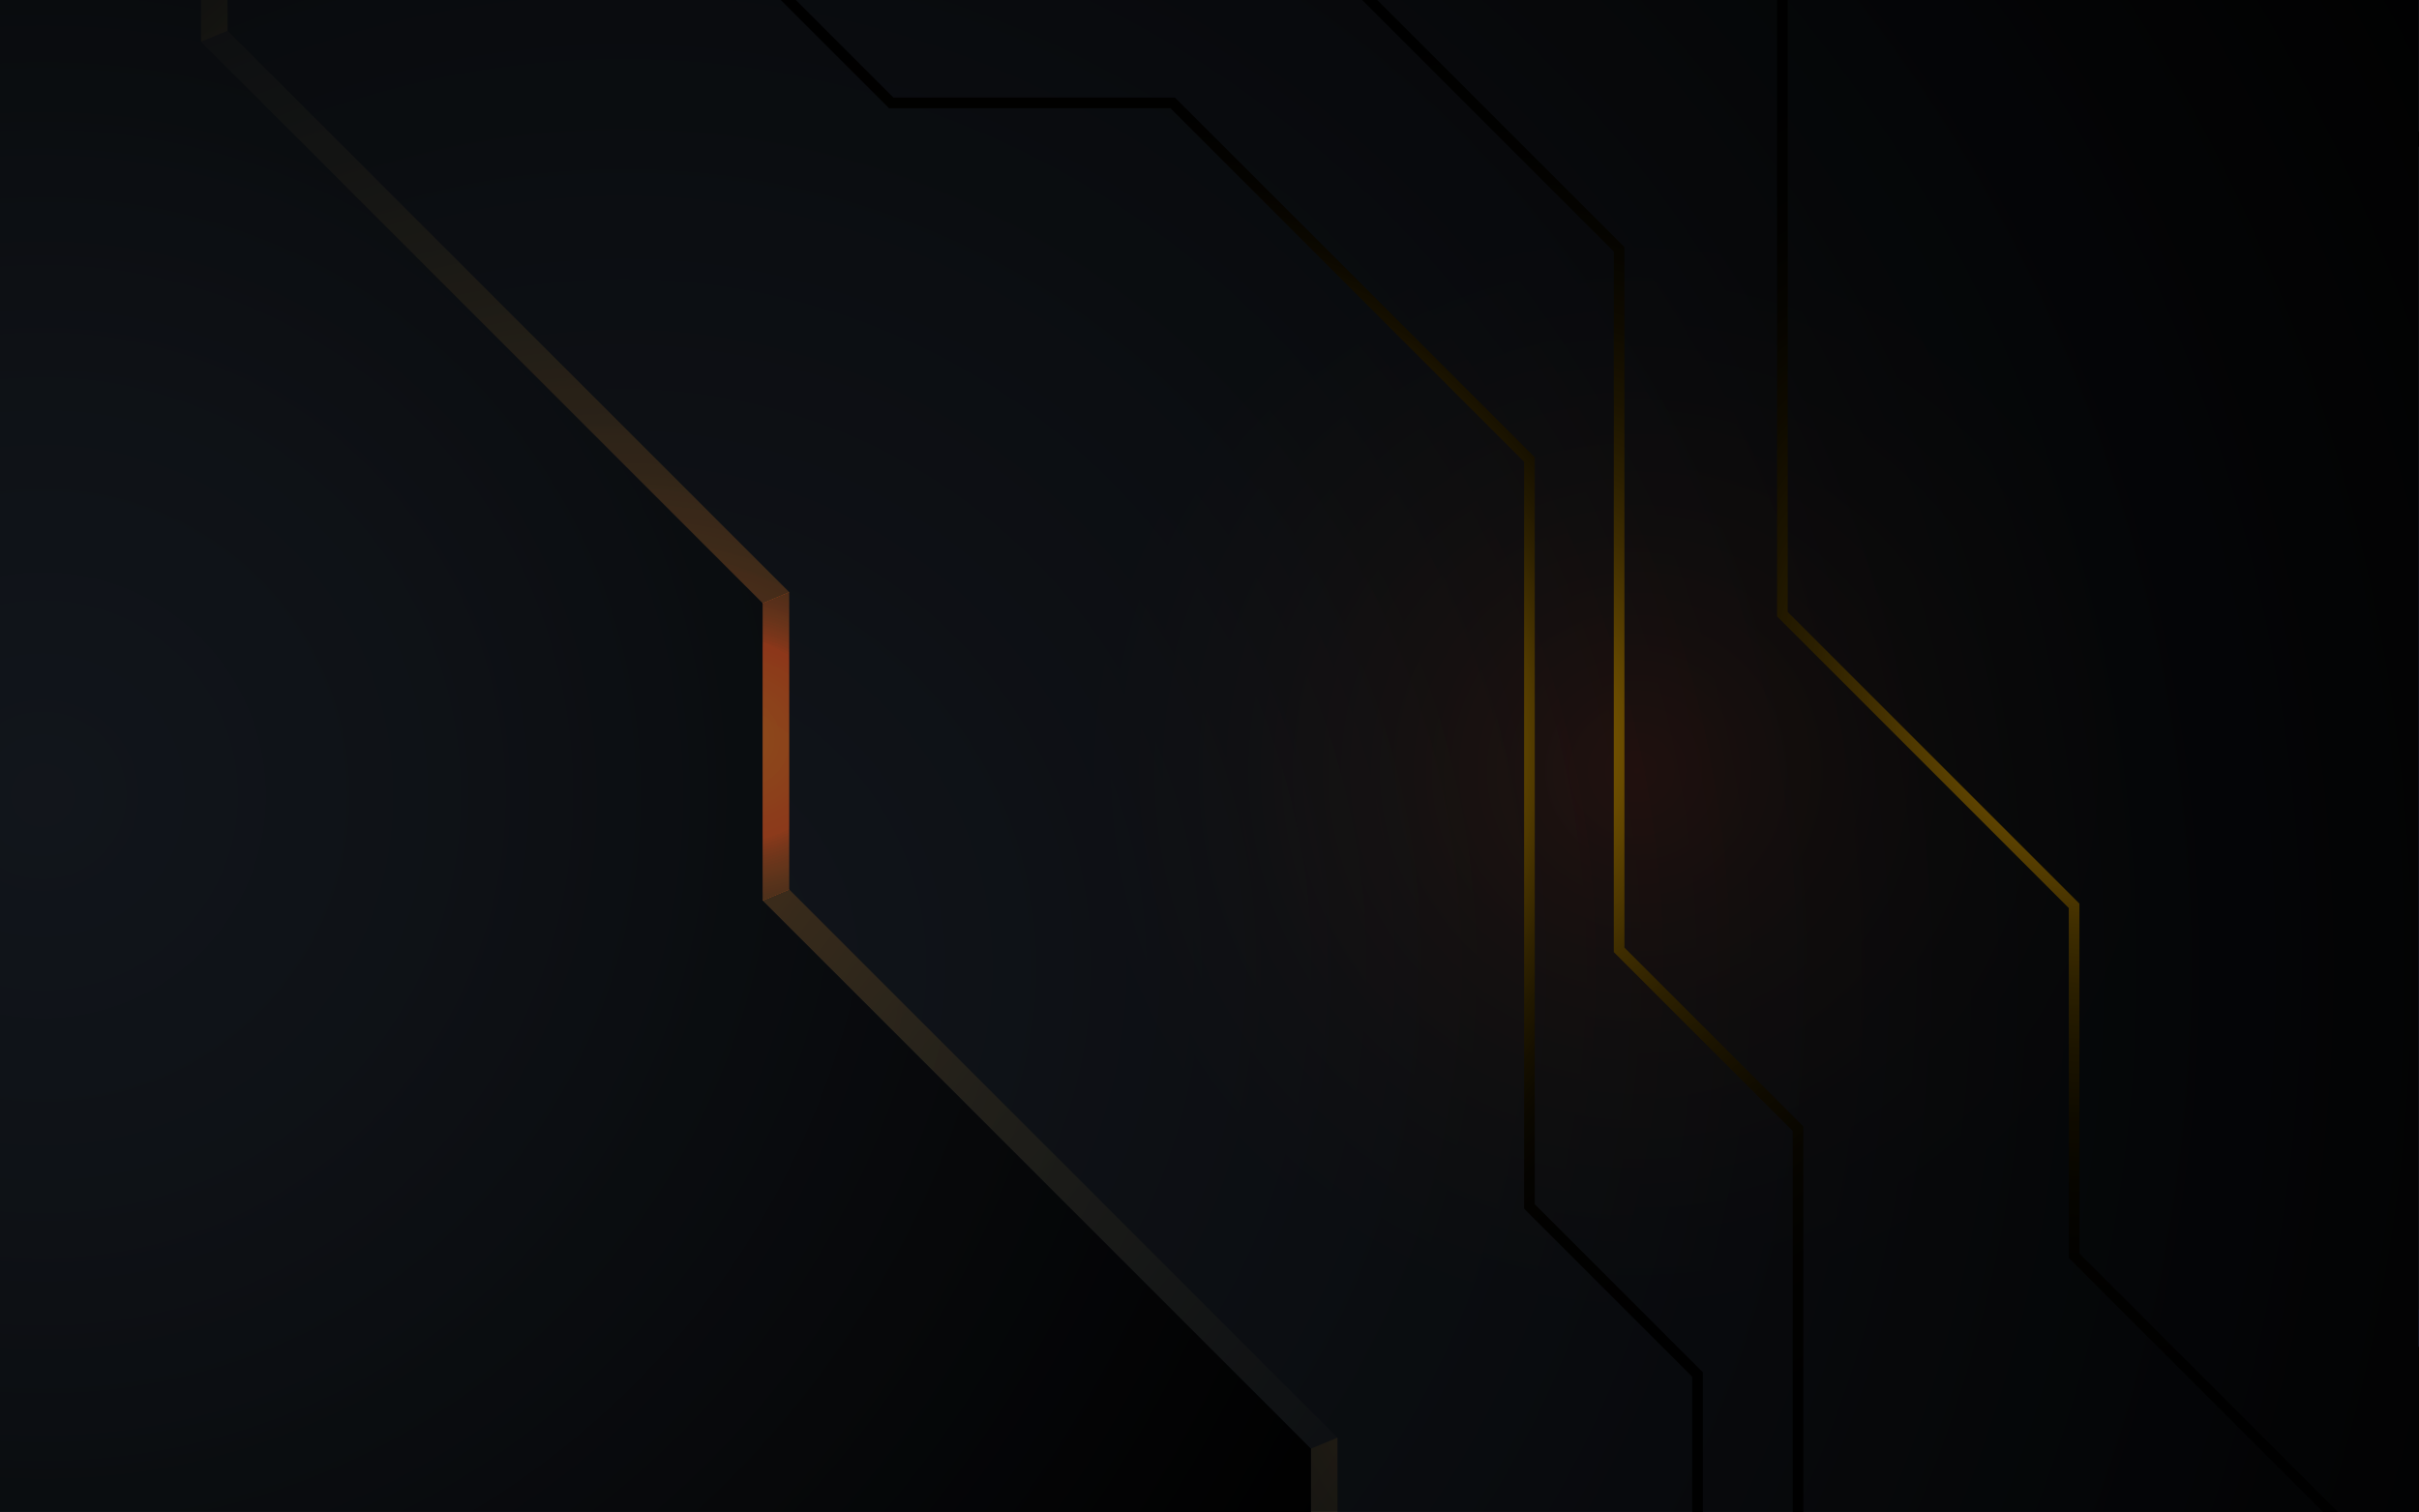
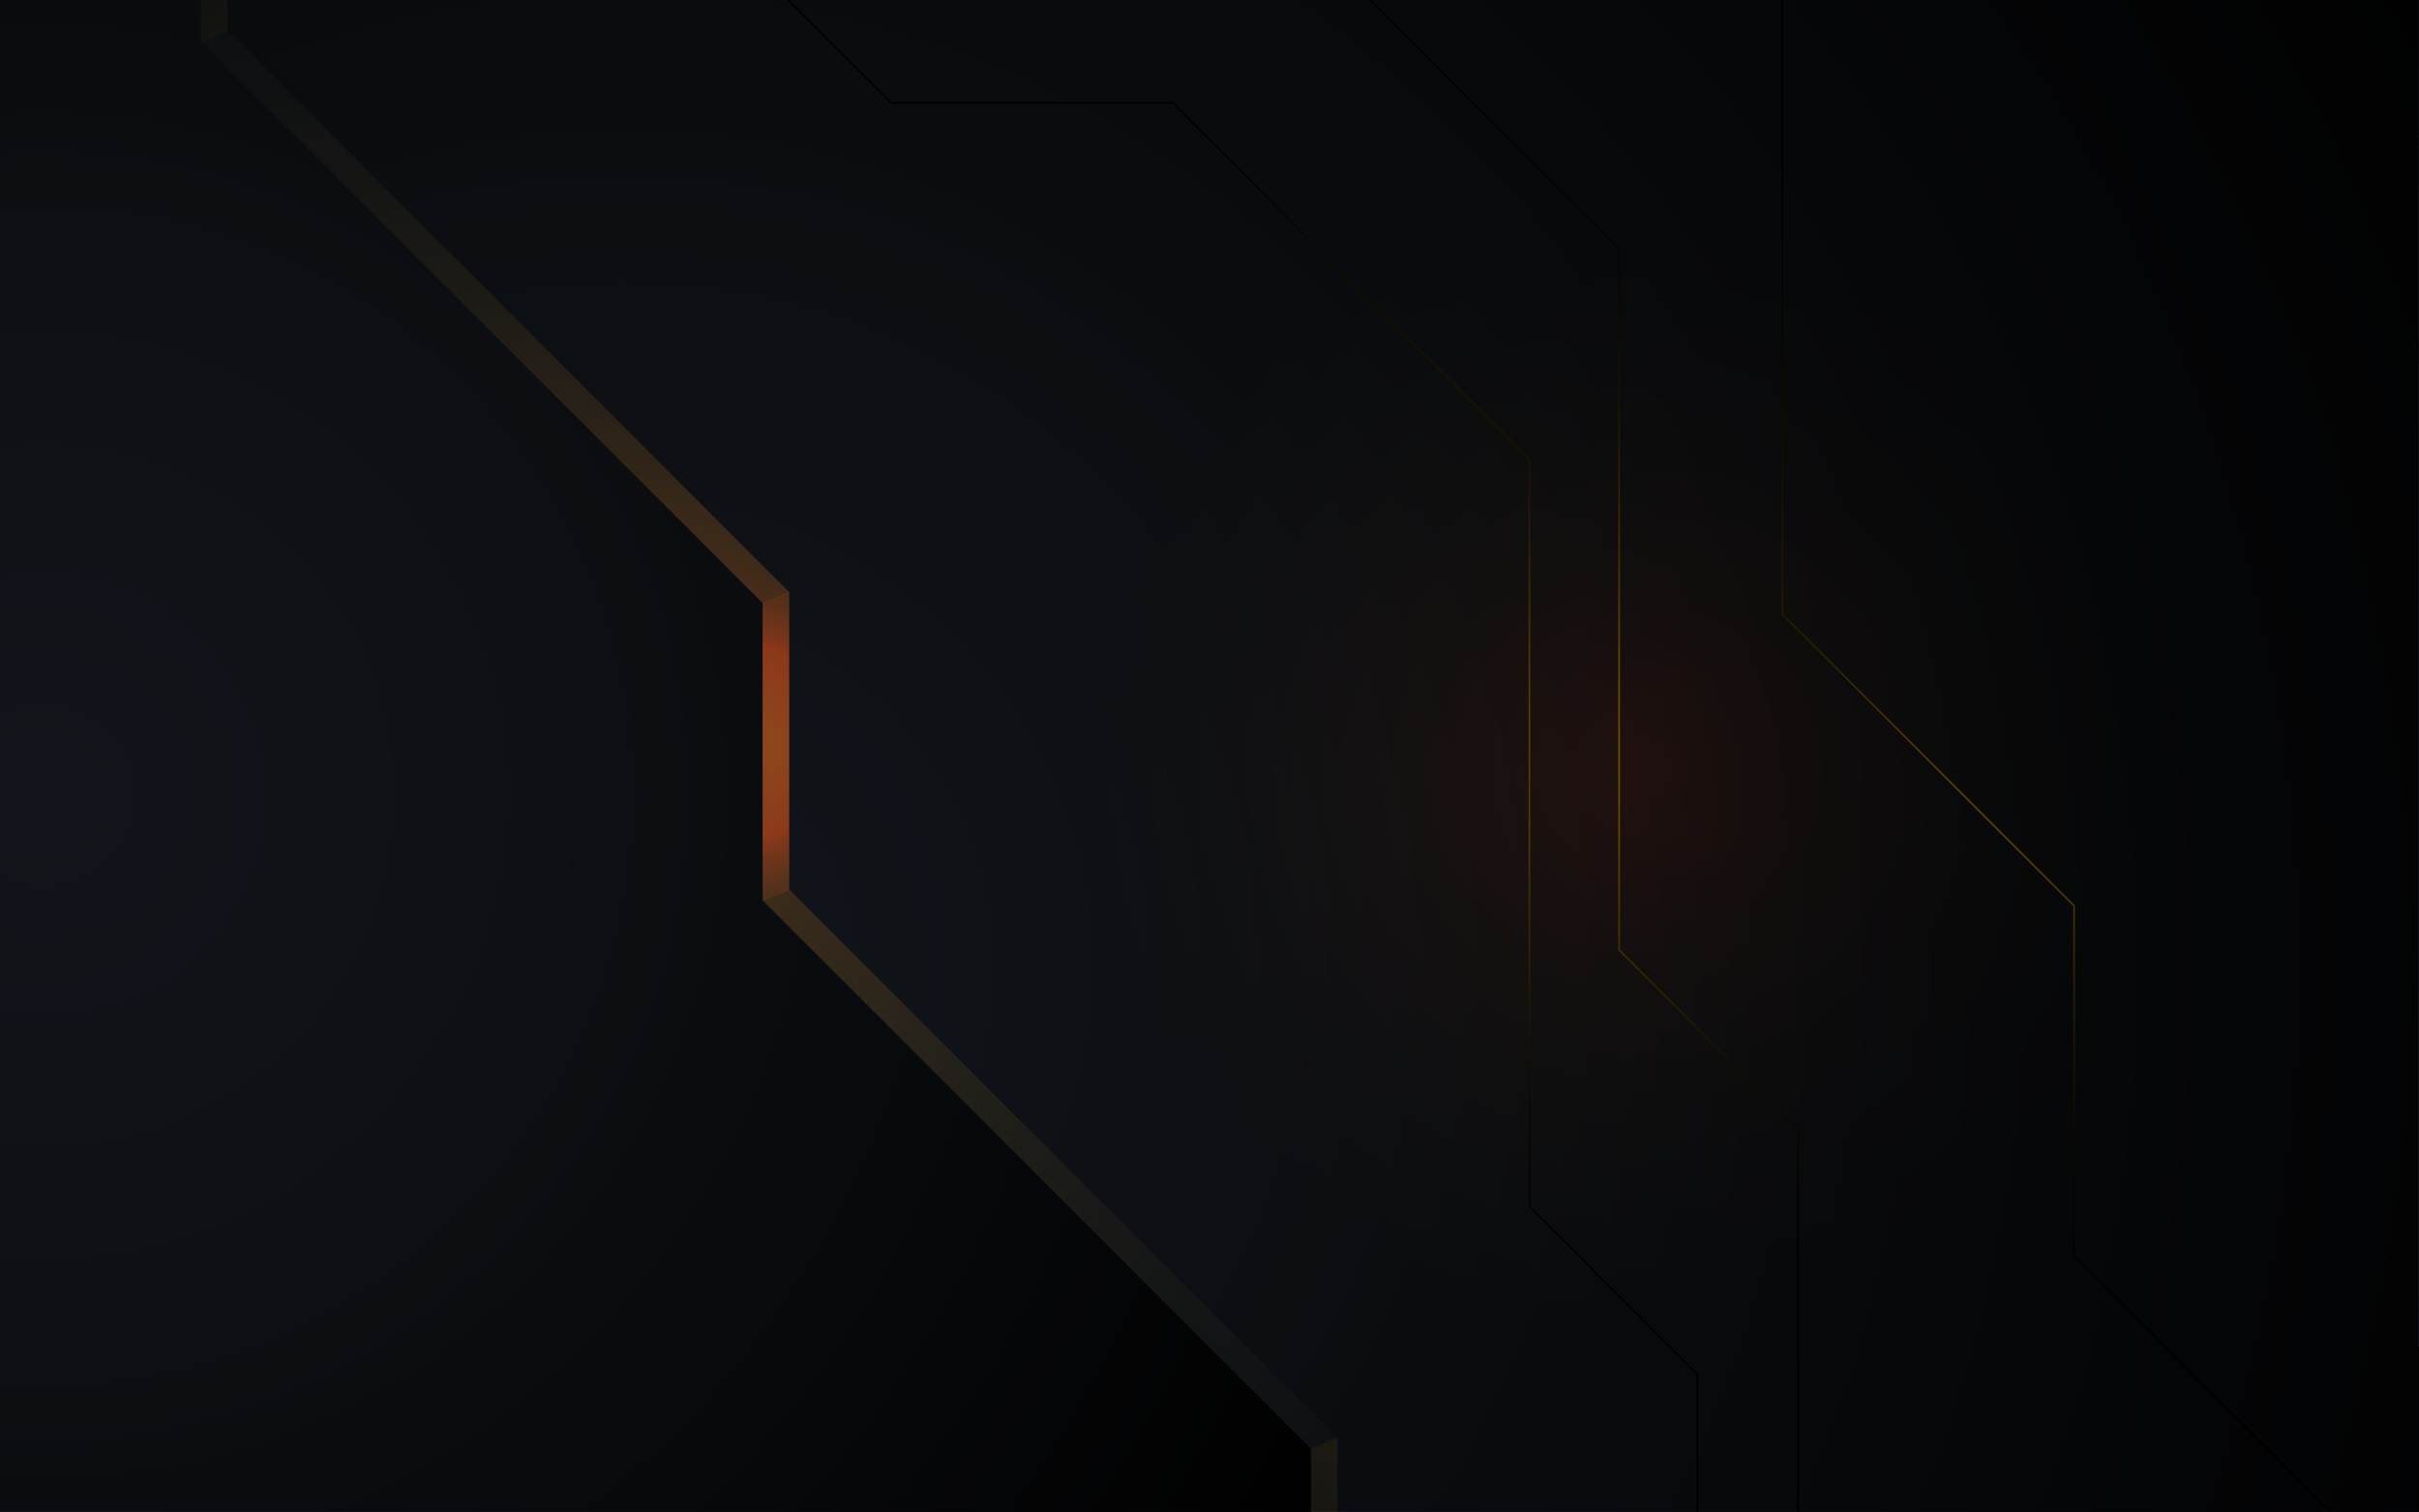
<svg xmlns="http://www.w3.org/2000/svg" width="1440px" height="900px" viewBox="0 0 1440 900" version="1.1">
  <defs>
    <radialGradient cx="50.465%" cy="52.608%" fx="50.465%" fy="52.608%" r="75.681%" gradientTransform="translate(0.504645,0.526082),scale(0.659091,1),rotate(65.9969),translate(-0.504645,-0.526082)" id="radialGradient-1">
      <stop stop-color="#202732" offset="0%" />
      <stop stop-color="#191F27" offset="30.39%" />
      <stop stop-color="#07080A" offset="83.34%" />
      <stop stop-color="#000000" offset="100%" />
    </radialGradient>
    <radialGradient cx="18.149%" cy="61.181%" fx="18.149%" fy="61.181%" r="112.821%" gradientTransform="translate(0.181489,0.611806),scale(0.864909,1),translate(-0.181489,-0.611806)" id="radialGradient-2">
      <stop stop-color="#202732" offset="12.65%" />
      <stop stop-color="#000000" offset="100%" />
    </radialGradient>
    <radialGradient cx="18.149%" cy="61.181%" fx="18.149%" fy="61.181%" r="111.662%" gradientTransform="translate(0.181489,0.611806),scale(0.875424,1),translate(-0.181489,-0.611806)" id="radialGradient-3">
      <stop stop-color="#202732" offset="0%" />
      <stop stop-color="#000000" offset="100%" />
    </radialGradient>
    <radialGradient cx="1068.739%" cy="201.862%" fx="1068.739%" fy="201.862%" r="2373.992%" gradientTransform="translate(10.68739,2.018615),scale(1,0.107197),translate(-10.68739,-2.018615)" id="radialGradient-4">
      <stop stop-color="#004BFF" offset="0%" />
      <stop stop-color="#0047F3" offset="8.83%" />
      <stop stop-color="#003ED2" offset="24.93%" />
      <stop stop-color="#002E9D" offset="46.49%" />
      <stop stop-color="#001954" offset="72.72%" />
      <stop stop-color="#000000" offset="100%" />
    </radialGradient>
    <radialGradient cx="72.125%" cy="161.043%" fx="72.125%" fy="161.043%" r="216.908%" gradientTransform="translate(0.721246,1.610428),scale(0.973479,1),translate(-0.721246,-1.610428)" id="radialGradient-5">
      <stop stop-color="#004BFF" offset="0%" />
      <stop stop-color="#0047F3" offset="8.83%" />
      <stop stop-color="#003ED2" offset="24.93%" />
      <stop stop-color="#002E9D" offset="46.49%" />
      <stop stop-color="#001954" offset="72.72%" />
      <stop stop-color="#000000" offset="100%" />
    </radialGradient>
    <radialGradient cx="-85.265%" cy="47.64%" fx="-85.265%" fy="47.64%" r="2042.915%" gradientTransform="translate(-0.85265,0.4764),scale(1,0.08634),translate(0.85265,-0.4764)" id="radialGradient-6">
      <stop stop-color="#004BFF" offset="0%" />
      <stop stop-color="#0047F3" offset="8.83%" />
      <stop stop-color="#003ED2" offset="24.93%" />
      <stop stop-color="#002E9D" offset="46.49%" />
      <stop stop-color="#001954" offset="72.72%" />
      <stop stop-color="#000000" offset="100%" />
    </radialGradient>
    <radialGradient cx="-82.983%" cy="-62.119%" fx="-82.983%" fy="-62.119%" r="285.227%" gradientTransform="translate(-0.829825,-0.621193),scale(0.972864,1),translate(0.829825,0.621193)" id="radialGradient-7">
      <stop stop-color="#004BFF" offset="0%" />
      <stop stop-color="#0047F3" offset="8.83%" />
      <stop stop-color="#003ED2" offset="24.93%" />
      <stop stop-color="#002E9D" offset="46.49%" />
      <stop stop-color="#001954" offset="72.72%" />
      <stop stop-color="#000000" offset="100%" />
    </radialGradient>
    <radialGradient cx="60.097%" cy="47.95%" fx="60.097%" fy="47.95%" r="102.276%" gradientTransform="translate(0.600973,0.479499),scale(1,0.76067),rotate(180),translate(-0.600973,-0.479499)" id="radialGradient-8">
      <stop stop-color="#202732" offset="12.65%" />
      <stop stop-color="#000000" offset="100%" />
    </radialGradient>
    <radialGradient cx="81.851%" cy="38.819%" fx="81.851%" fy="38.819%" r="107.187%" gradientTransform="translate(0.818511,0.388194),scale(1,0.741029),rotate(180),translate(-0.818511,-0.388194)" id="radialGradient-9">
      <stop stop-color="#202732" offset="12.65%" />
      <stop stop-color="#000000" offset="100%" />
    </radialGradient>
    <radialGradient cx="50%" cy="50.002%" fx="50%" fy="50.002%" r="49.999%" gradientTransform="translate(0.5,0.50002),scale(1,0.637745),translate(-0.5,-0.50002)" id="radialGradient-10">
      <stop stop-color="#0007CC" offset="0%" />
      <stop stop-color="#0007C1" offset="10.31%" />
      <stop stop-color="#0006A3" offset="28.59%" />
      <stop stop-color="#000472" offset="52.7%" />
      <stop stop-color="#00022F" offset="81.39%" />
      <stop stop-color="#000000" offset="100%" />
    </radialGradient>
    <radialGradient cx="49.999%" cy="50%" fx="49.999%" fy="50%" r="50.004%" gradientTransform="translate(0.499994,0.499997),scale(1,0.537945),translate(-0.499994,-0.499997)" id="radialGradient-11">
      <stop stop-color="#0007CC" offset="0%" />
      <stop stop-color="#00059E" offset="9.44%" />
      <stop stop-color="#000474" offset="19.53%" />
      <stop stop-color="#000350" offset="30.21%" />
      <stop stop-color="#000233" offset="41.38%" />
      <stop stop-color="#00011C" offset="53.2%" />
      <stop stop-color="#00000C" offset="65.98%" />
      <stop stop-color="#000003" offset="80.41%" />
      <stop stop-color="#000000" offset="100%" />
    </radialGradient>
    <radialGradient cx="591.621%" cy="89.503%" fx="591.621%" fy="89.503%" r="1956.76%" gradientTransform="translate(5.916207,0.895035),scale(1,0.054496),translate(-5.916207,-0.895035)" id="radialGradient-12">
      <stop stop-color="#004BFF" offset="0%" />
      <stop stop-color="#0047F3" offset="8.83%" />
      <stop stop-color="#003ED2" offset="24.93%" />
      <stop stop-color="#002E9D" offset="46.49%" />
      <stop stop-color="#001954" offset="72.72%" />
      <stop stop-color="#000000" offset="100%" />
    </radialGradient>
    <radialGradient cx="30.841%" cy="132.847%" fx="30.841%" fy="132.847%" r="207.757%" gradientTransform="translate(0.308415,1.328466),scale(0.956547,1),translate(-0.308415,-1.328466)" id="radialGradient-13">
      <stop stop-color="#004BFF" offset="0%" />
      <stop stop-color="#0047F3" offset="8.83%" />
      <stop stop-color="#003ED2" offset="24.93%" />
      <stop stop-color="#002E9D" offset="46.49%" />
      <stop stop-color="#001954" offset="72.72%" />
      <stop stop-color="#000000" offset="100%" />
    </radialGradient>
    <radialGradient cx="-90.869%" cy="24.612%" fx="-90.869%" fy="24.612%" r="3973.904%" gradientTransform="translate(-0.90869,0.246118),scale(1,0.044137),translate(0.90869,-0.246118)" id="radialGradient-14">
      <stop stop-color="#004BFF" offset="0%" />
      <stop stop-color="#0047F3" offset="8.83%" />
      <stop stop-color="#003ED2" offset="24.93%" />
      <stop stop-color="#002E9D" offset="46.49%" />
      <stop stop-color="#001954" offset="72.72%" />
      <stop stop-color="#000000" offset="100%" />
    </radialGradient>
    <radialGradient cx="-38.875%" cy="42.11%" fx="-38.875%" fy="42.11%" r="143.759%" gradientTransform="translate(-0.388747,0.421097),scale(0.950839,1),translate(0.388747,-0.421097)" id="radialGradient-15">
      <stop stop-color="#004BFF" offset="0%" />
      <stop stop-color="#0047F3" offset="8.83%" />
      <stop stop-color="#003ED2" offset="24.93%" />
      <stop stop-color="#002E9D" offset="46.49%" />
      <stop stop-color="#001954" offset="72.72%" />
      <stop stop-color="#000000" offset="100%" />
    </radialGradient>
    <radialGradient cx="50.123%" cy="49.902%" fx="50.123%" fy="49.902%" r="112.814%" gradientTransform="translate(0.501228,0.499018),scale(1,0.331188),translate(-0.501228,-0.499018)" id="radialGradient-16">
      <stop stop-color="#004BFF" offset="10.34%" />
      <stop stop-color="#003DCF" offset="17.29%" />
      <stop stop-color="#002F9F" offset="25.29%" />
      <stop stop-color="#002274" offset="33.76%" />
      <stop stop-color="#001850" offset="42.56%" />
      <stop stop-color="#000F33" offset="51.75%" />
      <stop stop-color="#00081C" offset="61.48%" />
      <stop stop-color="#00040C" offset="72.01%" />
      <stop stop-color="#000103" offset="83.88%" />
      <stop stop-color="#000000" offset="100%" />
    </radialGradient>
    <radialGradient cx="50.07%" cy="49.902%" fx="50.07%" fy="49.902%" r="70.539%" gradientTransform="translate(0.500699,0.499018),scale(1,0.58196),translate(-0.500699,-0.499018)" id="radialGradient-17">
      <stop stop-color="#004BFF" offset="43.85%" />
      <stop stop-color="#004AFB" offset="44.04%" />
      <stop stop-color="#003CCC" offset="46.56%" />
      <stop stop-color="#002FA1" offset="49.27%" />
      <stop stop-color="#00247B" offset="52.27%" />
      <stop stop-color="#001A59" offset="55.51%" />
      <stop stop-color="#00123D" offset="59.06%" />
      <stop stop-color="#000B27" offset="63.04%" />
      <stop stop-color="#000615" offset="67.64%" />
      <stop stop-color="#000309" offset="73.23%" />
      <stop stop-color="#000102" offset="80.88%" />
      <stop stop-color="#000000" offset="100%" />
    </radialGradient>
    <radialGradient cx="50%" cy="50%" fx="50%" fy="50%" r="159.718%" gradientTransform="translate(0.5,0.5),scale(1,0.227282),translate(-0.5,-0.5)" id="radialGradient-18">
      <stop stop-color="#004BFF" offset="0%" />
      <stop stop-color="#004AFC" offset="0.45%" />
      <stop stop-color="#003BC8" offset="8.49%" />
      <stop stop-color="#002D99" offset="16.98%" />
      <stop stop-color="#002170" offset="25.88%" />
      <stop stop-color="#00174D" offset="35.18%" />
      <stop stop-color="#000E31" offset="45%" />
      <stop stop-color="#00081B" offset="55.53%" />
      <stop stop-color="#00030C" offset="67.1%" />
      <stop stop-color="#000103" offset="80.49%" />
      <stop stop-color="#000000" offset="100%" />
    </radialGradient>
    <radialGradient cx="1068.739%" cy="201.862%" fx="1068.739%" fy="201.862%" r="2373.992%" gradientTransform="translate(10.68739,2.018615),scale(1,0.107197),translate(-10.68739,-2.018615)" id="radialGradient-19">
      <stop stop-color="#FFB700" offset="0%" />
      <stop stop-color="#F3AE00" offset="8.83%" />
      <stop stop-color="#D29700" offset="24.93%" />
      <stop stop-color="#9D7100" offset="46.49%" />
      <stop stop-color="#543C00" offset="72.72%" />
      <stop stop-color="#000000" offset="100%" />
    </radialGradient>
    <radialGradient cx="72.125%" cy="161.043%" fx="72.125%" fy="161.043%" r="216.908%" gradientTransform="translate(0.721246,1.610428),scale(0.973479,1),translate(-0.721246,-1.610428)" id="radialGradient-20">
      <stop stop-color="#FFB700" offset="0%" />
      <stop stop-color="#F3AE00" offset="8.83%" />
      <stop stop-color="#D29700" offset="24.93%" />
      <stop stop-color="#9D7100" offset="46.49%" />
      <stop stop-color="#543C00" offset="72.72%" />
      <stop stop-color="#000000" offset="100%" />
    </radialGradient>
    <radialGradient cx="-85.265%" cy="47.64%" fx="-85.265%" fy="47.64%" r="2042.915%" gradientTransform="translate(-0.85265,0.4764),scale(1,0.08634),translate(0.85265,-0.4764)" id="radialGradient-21">
      <stop stop-color="#FFB700" offset="0%" />
      <stop stop-color="#F3AE00" offset="8.83%" />
      <stop stop-color="#D29700" offset="24.93%" />
      <stop stop-color="#9D7100" offset="46.49%" />
      <stop stop-color="#543C00" offset="72.72%" />
      <stop stop-color="#000000" offset="100%" />
    </radialGradient>
    <radialGradient cx="-82.983%" cy="-62.119%" fx="-82.983%" fy="-62.119%" r="285.227%" gradientTransform="translate(-0.829825,-0.621193),scale(0.972864,1),translate(0.829825,0.621193)" id="radialGradient-22">
      <stop stop-color="#FFB700" offset="0%" />
      <stop stop-color="#F3AE00" offset="8.83%" />
      <stop stop-color="#D29700" offset="24.93%" />
      <stop stop-color="#9D7100" offset="46.49%" />
      <stop stop-color="#543C00" offset="72.72%" />
      <stop stop-color="#000000" offset="100%" />
    </radialGradient>
    <radialGradient cx="1209.492%" cy="-56.351%" fx="1209.492%" fy="-56.351%" r="2634.414%" gradientTransform="translate(12.09492,-0.56351),scale(1,0.097627),translate(-12.09492,0.56351)" id="radialGradient-23">
      <stop stop-color="#FFB700" offset="0%" />
      <stop stop-color="#F3AE00" offset="8.83%" />
      <stop stop-color="#D29700" offset="24.93%" />
      <stop stop-color="#9D7100" offset="46.49%" />
      <stop stop-color="#543C00" offset="72.72%" />
      <stop stop-color="#000000" offset="100%" />
    </radialGradient>
    <radialGradient cx="50%" cy="50.003%" fx="50%" fy="50.003%" r="49.999%" gradientTransform="translate(0.5,0.500032),scale(1,0.637745),translate(-0.5,-0.500032)" id="radialGradient-24">
      <stop stop-color="#B75708" offset="0%" />
      <stop stop-color="#AC5208" offset="11.23%" />
      <stop stop-color="#8E4306" offset="31.13%" />
      <stop stop-color="#5D2C04" offset="57.38%" />
      <stop stop-color="#1A0C01" offset="88.64%" />
      <stop stop-color="#000000" offset="100%" />
    </radialGradient>
    <radialGradient cx="49.992%" cy="49.998%" fx="49.992%" fy="49.998%" r="50.004%" gradientTransform="translate(0.499922,0.499983),scale(1,0.537945),translate(-0.499922,-0.499983)" id="radialGradient-25">
      <stop stop-color="#B75708" offset="0%" />
      <stop stop-color="#9E4B07" offset="5.58%" />
      <stop stop-color="#743705" offset="16.1%" />
      <stop stop-color="#502604" offset="27.23%" />
      <stop stop-color="#331802" offset="38.88%" />
      <stop stop-color="#1C0D01" offset="51.2%" />
      <stop stop-color="#0C0601" offset="64.53%" />
      <stop stop-color="#030100" offset="79.58%" />
      <stop stop-color="#000000" offset="100%" />
    </radialGradient>
    <radialGradient cx="-38.875%" cy="42.11%" fx="-38.875%" fy="42.11%" r="143.759%" gradientTransform="translate(-0.388747,0.421097),scale(0.950839,1),translate(0.388747,-0.421097)" id="radialGradient-26">
      <stop stop-color="#FFB700" offset="0%" />
      <stop stop-color="#F3AE00" offset="8.83%" />
      <stop stop-color="#D29700" offset="24.93%" />
      <stop stop-color="#9D7100" offset="46.49%" />
      <stop stop-color="#543C00" offset="72.72%" />
      <stop stop-color="#000000" offset="100%" />
    </radialGradient>
    <radialGradient cx="50.123%" cy="49.902%" fx="50.123%" fy="49.902%" r="112.814%" gradientTransform="translate(0.501228,0.499018),scale(1,0.331188),translate(-0.501228,-0.499018)" id="radialGradient-27">
      <stop stop-color="#FFB700" offset="10.34%" />
      <stop stop-color="#CF9400" offset="17.29%" />
      <stop stop-color="#9F7200" offset="25.29%" />
      <stop stop-color="#745300" offset="33.76%" />
      <stop stop-color="#503A00" offset="42.56%" />
      <stop stop-color="#332500" offset="51.75%" />
      <stop stop-color="#1C1400" offset="61.48%" />
      <stop stop-color="#0C0900" offset="72.01%" />
      <stop stop-color="#030200" offset="83.88%" />
      <stop stop-color="#000000" offset="100%" />
    </radialGradient>
    <radialGradient cx="49.877%" cy="50.104%" fx="49.877%" fy="50.104%" r="106.892%" gradientTransform="translate(0.498773,0.501042),scale(1,0.351838),translate(-0.498773,-0.501042)" id="radialGradient-28">
      <stop stop-color="#FFB700" offset="10.34%" />
      <stop stop-color="#CF9400" offset="17.29%" />
      <stop stop-color="#9F7200" offset="25.29%" />
      <stop stop-color="#745300" offset="33.76%" />
      <stop stop-color="#503A00" offset="42.56%" />
      <stop stop-color="#332500" offset="51.75%" />
      <stop stop-color="#1C1400" offset="61.48%" />
      <stop stop-color="#0C0900" offset="72.01%" />
      <stop stop-color="#030200" offset="83.88%" />
      <stop stop-color="#000000" offset="100%" />
    </radialGradient>
    <radialGradient cx="50.07%" cy="49.902%" fx="50.07%" fy="49.902%" r="70.539%" gradientTransform="translate(0.500699,0.499018),scale(1,0.58196),translate(-0.500699,-0.499018)" id="radialGradient-29">
      <stop stop-color="#FFB700" offset="43.63%" />
      <stop stop-color="#FBB400" offset="43.82%" />
      <stop stop-color="#CC9200" offset="46.35%" />
      <stop stop-color="#A17400" offset="49.07%" />
      <stop stop-color="#7B5800" offset="52.07%" />
      <stop stop-color="#594000" offset="55.33%" />
      <stop stop-color="#3D2C00" offset="58.9%" />
      <stop stop-color="#271C00" offset="62.89%" />
      <stop stop-color="#150F00" offset="67.51%" />
      <stop stop-color="#090600" offset="73.12%" />
      <stop stop-color="#020100" offset="80.8%" />
      <stop stop-color="#000000" offset="100%" />
    </radialGradient>
  </defs>
-   <g id="NFT-Last" stroke="none" stroke-width="1" fill="none" fill-rule="evenodd">
+   <g id="NFT-Last" stroke="none" strokeWidth="1" fill="none" fill-rule="evenodd">
    <rect fill="#FFFFFF" x="0" y="0" width="1440" height="900" />
    <g id="87-01" transform="translate(-720, -429)">
      <rect id="Rectangle" fill="url(#radialGradient-1)" fill-rule="nonzero" x="596.433" y="305.922" width="1731.927" height="1141.498" />
      <polygon id="Path" fill="url(#radialGradient-2)" fill-rule="nonzero" points="2220.355 1447.42 2220.355 1291.591 1893.964 965.2 1893.964 788.141 1559.639 453.815 1559.639 305.922 2879.429 305.922 2879.429 1447.42" />
      <polygon id="Path" fill="url(#radialGradient-3)" fill-rule="nonzero" points="2236.209 1447.42 2236.209 1285.024 1909.818 958.633 1909.818 781.575 1575.492 447.249 1575.492 305.922 2879.429 305.922 2879.429 1447.42" />
      <polygon id="Path" fill="url(#radialGradient-4)" fill-rule="nonzero" style="mix-blend-mode: color-dodge;" points="1559.639 453.815 1575.492 447.249 1575.492 305.922 1559.639 305.922" />
      <polygon id="Path" fill="url(#radialGradient-5)" fill-rule="nonzero" style="mix-blend-mode: color-dodge;" points="1559.639 453.815 1893.964 788.141 1909.818 781.575 1575.492 447.249" />
      <polygon id="Path" fill="url(#radialGradient-6)" fill-rule="nonzero" style="mix-blend-mode: color-dodge;" points="1893.964 965.2 1909.818 958.633 1909.818 781.575 1893.964 788.141" />
      <polygon id="Path" fill="url(#radialGradient-7)" fill-rule="nonzero" style="mix-blend-mode: color-dodge;" points="2220.355 1291.591 2236.209 1285.024 1909.818 958.633 1893.964 965.2" />
      <polygon id="Path" fill="url(#radialGradient-8)" fill-rule="nonzero" points="960.235 305.922 960.235 590.278 1158.097 788.141 1158.097 1140.78 1464.737 1447.42 596.433 1447.42 596.433 305.922" />
      <polygon id="Path" fill="url(#radialGradient-9)" fill-rule="nonzero" points="596.433 1447.42 596.433 305.922 944.38 305.922 944.38 596.845 1142.243 794.709 1142.243 1147.347 1442.316 1447.42" />
      <ellipse id="Oval" fill="url(#radialGradient-10)" fill-rule="nonzero" style="mix-blend-mode: color-dodge;" cx="2414.455" cy="887.808" rx="338.141" ry="530.214" />
      <ellipse id="Oval" fill="url(#radialGradient-11)" fill-rule="nonzero" style="mix-blend-mode: color-dodge;" transform="translate(879.1726, 878.7476) rotate(-45) translate(-879.1726, -878.7476) " cx="879.173" cy="878.748" rx="434.669" ry="808.018" />
      <polygon id="Path" fill="url(#radialGradient-12)" fill-rule="nonzero" style="mix-blend-mode: color-dodge;" points="960.235 305.922 944.38 305.922 944.38 596.845 960.235 590.278" />
      <polygon id="Path" fill="url(#radialGradient-13)" fill-rule="nonzero" style="mix-blend-mode: color-dodge;" points="1142.243 794.709 1158.097 788.141 960.235 590.278 944.38 596.845" />
      <polygon id="Path" fill="url(#radialGradient-14)" fill-rule="nonzero" style="mix-blend-mode: color-dodge;" points="1142.243 1147.347 1158.097 1140.78 1158.097 788.141 1142.243 794.709" />
      <polygon id="Path" fill="url(#radialGradient-15)" fill-rule="nonzero" style="mix-blend-mode: color-dodge;" points="1442.316 1447.42 1464.737 1447.42 1158.097 1140.78 1142.243 1147.347" />
-       <polyline id="Path" stroke="url(#radialGradient-16)" stroke-width="6.342" points="2510.338 1447.42 2510.338 1101.075 2403.839 994.577 2403.839 577.474 2132.287 305.922" />
-       <polyline id="Path" stroke="url(#radialGradient-17)" stroke-width="6.342" points="1786.202 305.922 1970.556 490.276 2138.11 490.276 2350.453 702.618 2350.453 1147.347 2450.508 1247.402 2450.508 1447.42" />
-       <polyline id="Path" stroke="url(#radialGradient-18)" stroke-width="6.342" points="1039.077 1447.42 1039.077 1037.243 835.314 833.48 835.314 483.178 779.634 427.499 779.634 305.922" />
+       <polyline id="Path" stroke="url(#radialGradient-16)" strokeWidth="6.342" points="2510.338 1447.42 2510.338 1101.075 2403.839 994.577 2403.839 577.474 2132.287 305.922" />
+       <polyline id="Path" stroke="url(#radialGradient-17)" strokeWidth="6.342" points="1786.202 305.922 1970.556 490.276 2138.11 490.276 2350.453 702.618 2350.453 1147.347 2450.508 1247.402 2450.508 1447.42" />
+       <polyline id="Path" stroke="url(#radialGradient-18)" strokeWidth="6.342" points="1039.077 1447.42 1039.077 1037.243 835.314 833.48 835.314 483.178 779.634 427.499 779.634 305.922" />
    </g>
    <g id="87-02" transform="translate(-1440, -429)">
      <rect id="Rectangle" fill="url(#radialGradient-1)" fill-rule="nonzero" x="596.433" y="305.922" width="1731.927" height="1141.498" />
      <polygon id="Path" fill="url(#radialGradient-2)" fill-rule="nonzero" points="2220.355 1447.42 2220.355 1291.591 1893.964 965.2 1893.964 788.141 1559.639 453.815 1559.639 305.922 2879.429 305.922 2879.429 1447.42" />
      <polygon id="Path" fill="url(#radialGradient-3)" fill-rule="nonzero" points="2236.209 1447.42 2236.209 1285.024 1909.818 958.633 1909.818 781.575 1575.492 447.249 1575.492 305.922 2879.429 305.922 2879.429 1447.42" />
      <polygon id="Path" fill="url(#radialGradient-19)" fill-rule="nonzero" style="mix-blend-mode: color-dodge;" points="1559.639 453.815 1575.492 447.249 1575.492 305.922 1559.639 305.922" />
      <polygon id="Path" fill="url(#radialGradient-20)" fill-rule="nonzero" style="mix-blend-mode: color-dodge;" points="1559.639 453.815 1893.964 788.141 1909.818 781.575 1575.492 447.249" />
      <polygon id="Path" fill="url(#radialGradient-21)" fill-rule="nonzero" style="mix-blend-mode: color-dodge;" points="1893.964 965.2 1909.818 958.633 1909.818 781.575 1893.964 788.141" />
      <polygon id="Path" fill="url(#radialGradient-22)" fill-rule="nonzero" style="mix-blend-mode: color-dodge;" points="2220.355 1291.591 2236.209 1285.024 1909.818 958.633 1893.964 965.2" />
      <polygon id="Path" fill="url(#radialGradient-23)" fill-rule="nonzero" style="mix-blend-mode: color-dodge;" points="2220.355 1447.42 2236.209 1447.42 2236.209 1285.024 2220.355 1291.591" />
      <polygon id="Path" fill="url(#radialGradient-8)" fill-rule="nonzero" points="960.235 305.922 960.235 590.278 1158.097 788.141 1158.097 1140.78 1464.737 1447.42 596.433 1447.42 596.433 305.922" />
      <polygon id="Path" fill="url(#radialGradient-9)" fill-rule="nonzero" points="596.433 1447.42 596.433 305.922 944.38 305.922 944.38 596.845 1142.243 794.709 1142.243 1147.347 1442.316 1447.42" />
      <ellipse id="Oval" fill="url(#radialGradient-24)" fill-rule="nonzero" style="mix-blend-mode: color-dodge;" cx="2414.455" cy="887.808" rx="338.141" ry="530.214" />
      <ellipse id="Oval" fill="url(#radialGradient-25)" fill-rule="nonzero" style="mix-blend-mode: color-dodge;" transform="translate(879.1726, 878.7476) rotate(-45) translate(-879.1726, -878.7476) " cx="879.173" cy="878.748" rx="434.669" ry="808.018" />
      <polygon id="Path" fill="url(#radialGradient-26)" fill-rule="nonzero" style="mix-blend-mode: color-dodge;" points="1442.316 1447.42 1464.737 1447.42 1158.097 1140.78 1142.243 1147.347" />
-       <polyline id="Path" stroke="url(#radialGradient-27)" stroke-width="6.342" points="2510.338 1447.42 2510.338 1101.075 2403.839 994.577 2403.839 577.474 2132.287 305.922" />
-       <polyline id="Path" stroke="url(#radialGradient-28)" stroke-width="6.342" points="2501.032 305.922 2501.032 794.709 2674.682 968.359 2674.682 1176.66 2879.429 1381.407" />
-       <polyline id="Path" stroke="url(#radialGradient-29)" stroke-width="6.342" points="1786.202 305.922 1970.556 490.276 2138.11 490.276 2350.453 702.618 2350.453 1147.347 2450.508 1247.402 2450.508 1447.42" />
+       <polyline id="Path" stroke="url(#radialGradient-27)" strokeWidth="6.342" points="2510.338 1447.42 2510.338 1101.075 2403.839 994.577 2403.839 577.474 2132.287 305.922" />
+       <polyline id="Path" stroke="url(#radialGradient-28)" strokeWidth="6.342" points="2501.032 305.922 2501.032 794.709 2674.682 968.359 2674.682 1176.66 2879.429 1381.407" />
+       <polyline id="Path" stroke="url(#radialGradient-29)" strokeWidth="6.342" points="1786.202 305.922 1970.556 490.276 2138.11 490.276 2350.453 702.618 2350.453 1147.347 2450.508 1247.402 2450.508 1447.42" />
    </g>
    <rect id="Rectangle" fill="#000000" opacity="0.45" x="0" y="0" width="1440" height="900" />
  </g>
</svg>
